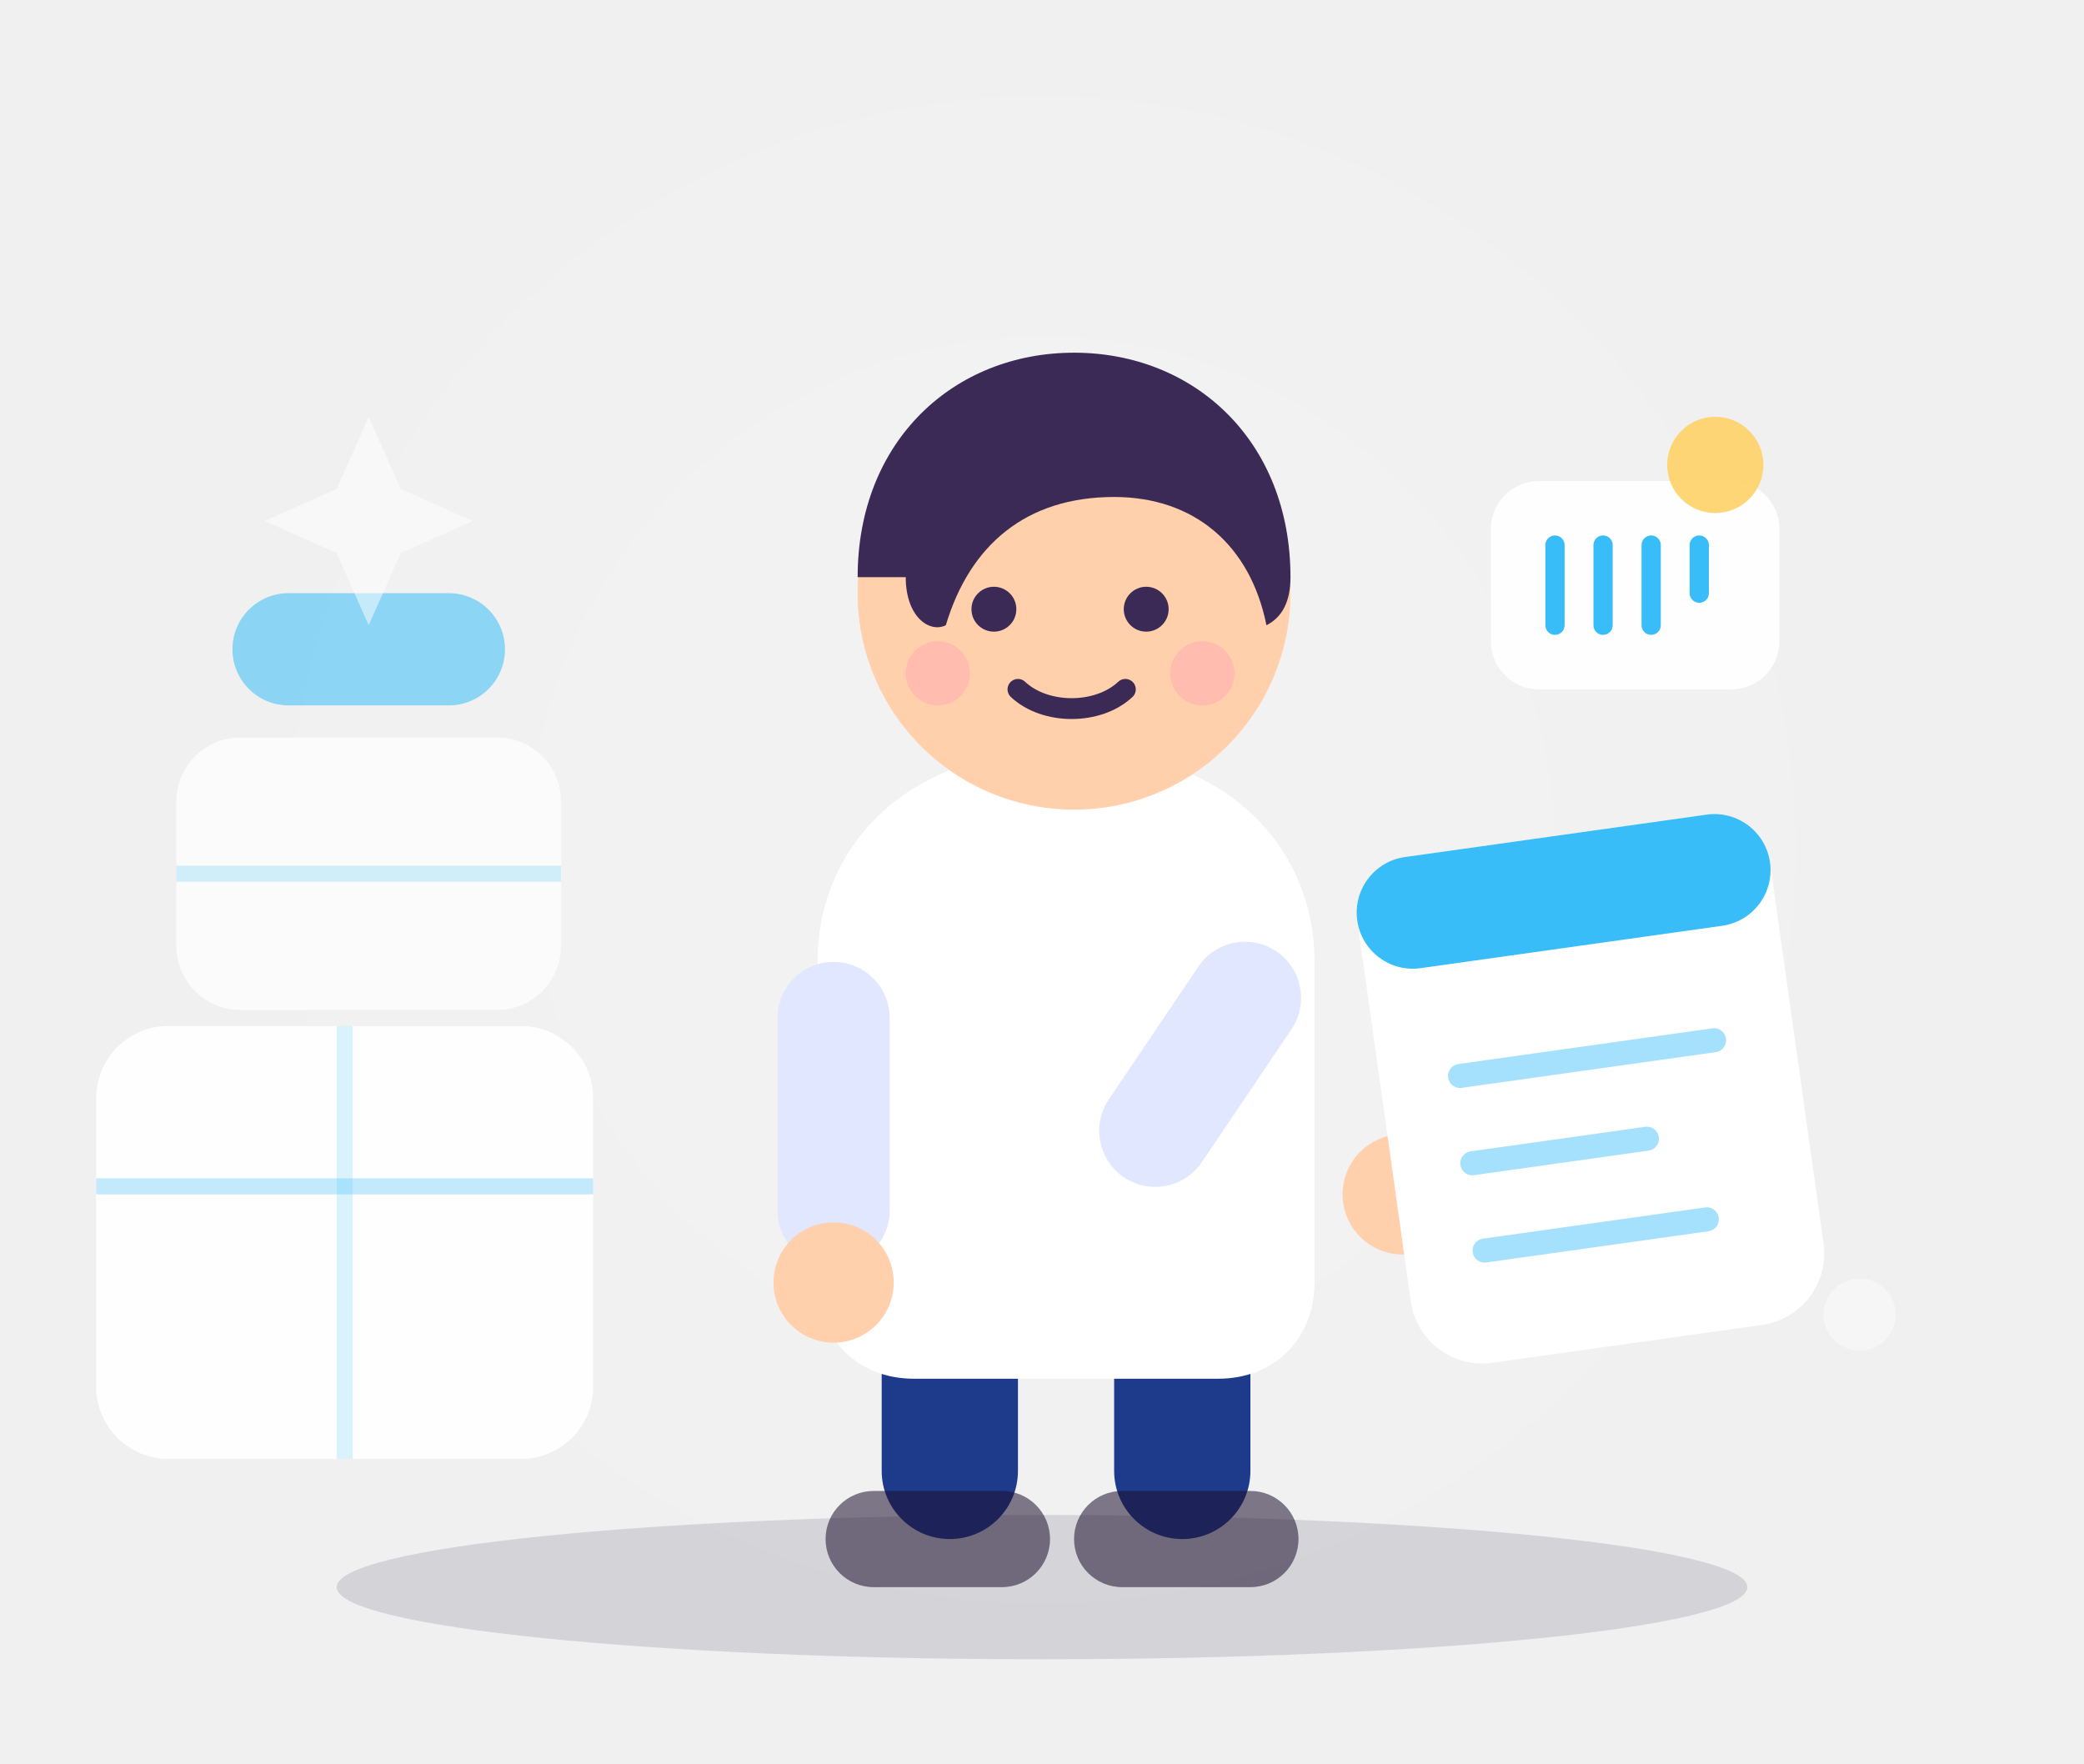
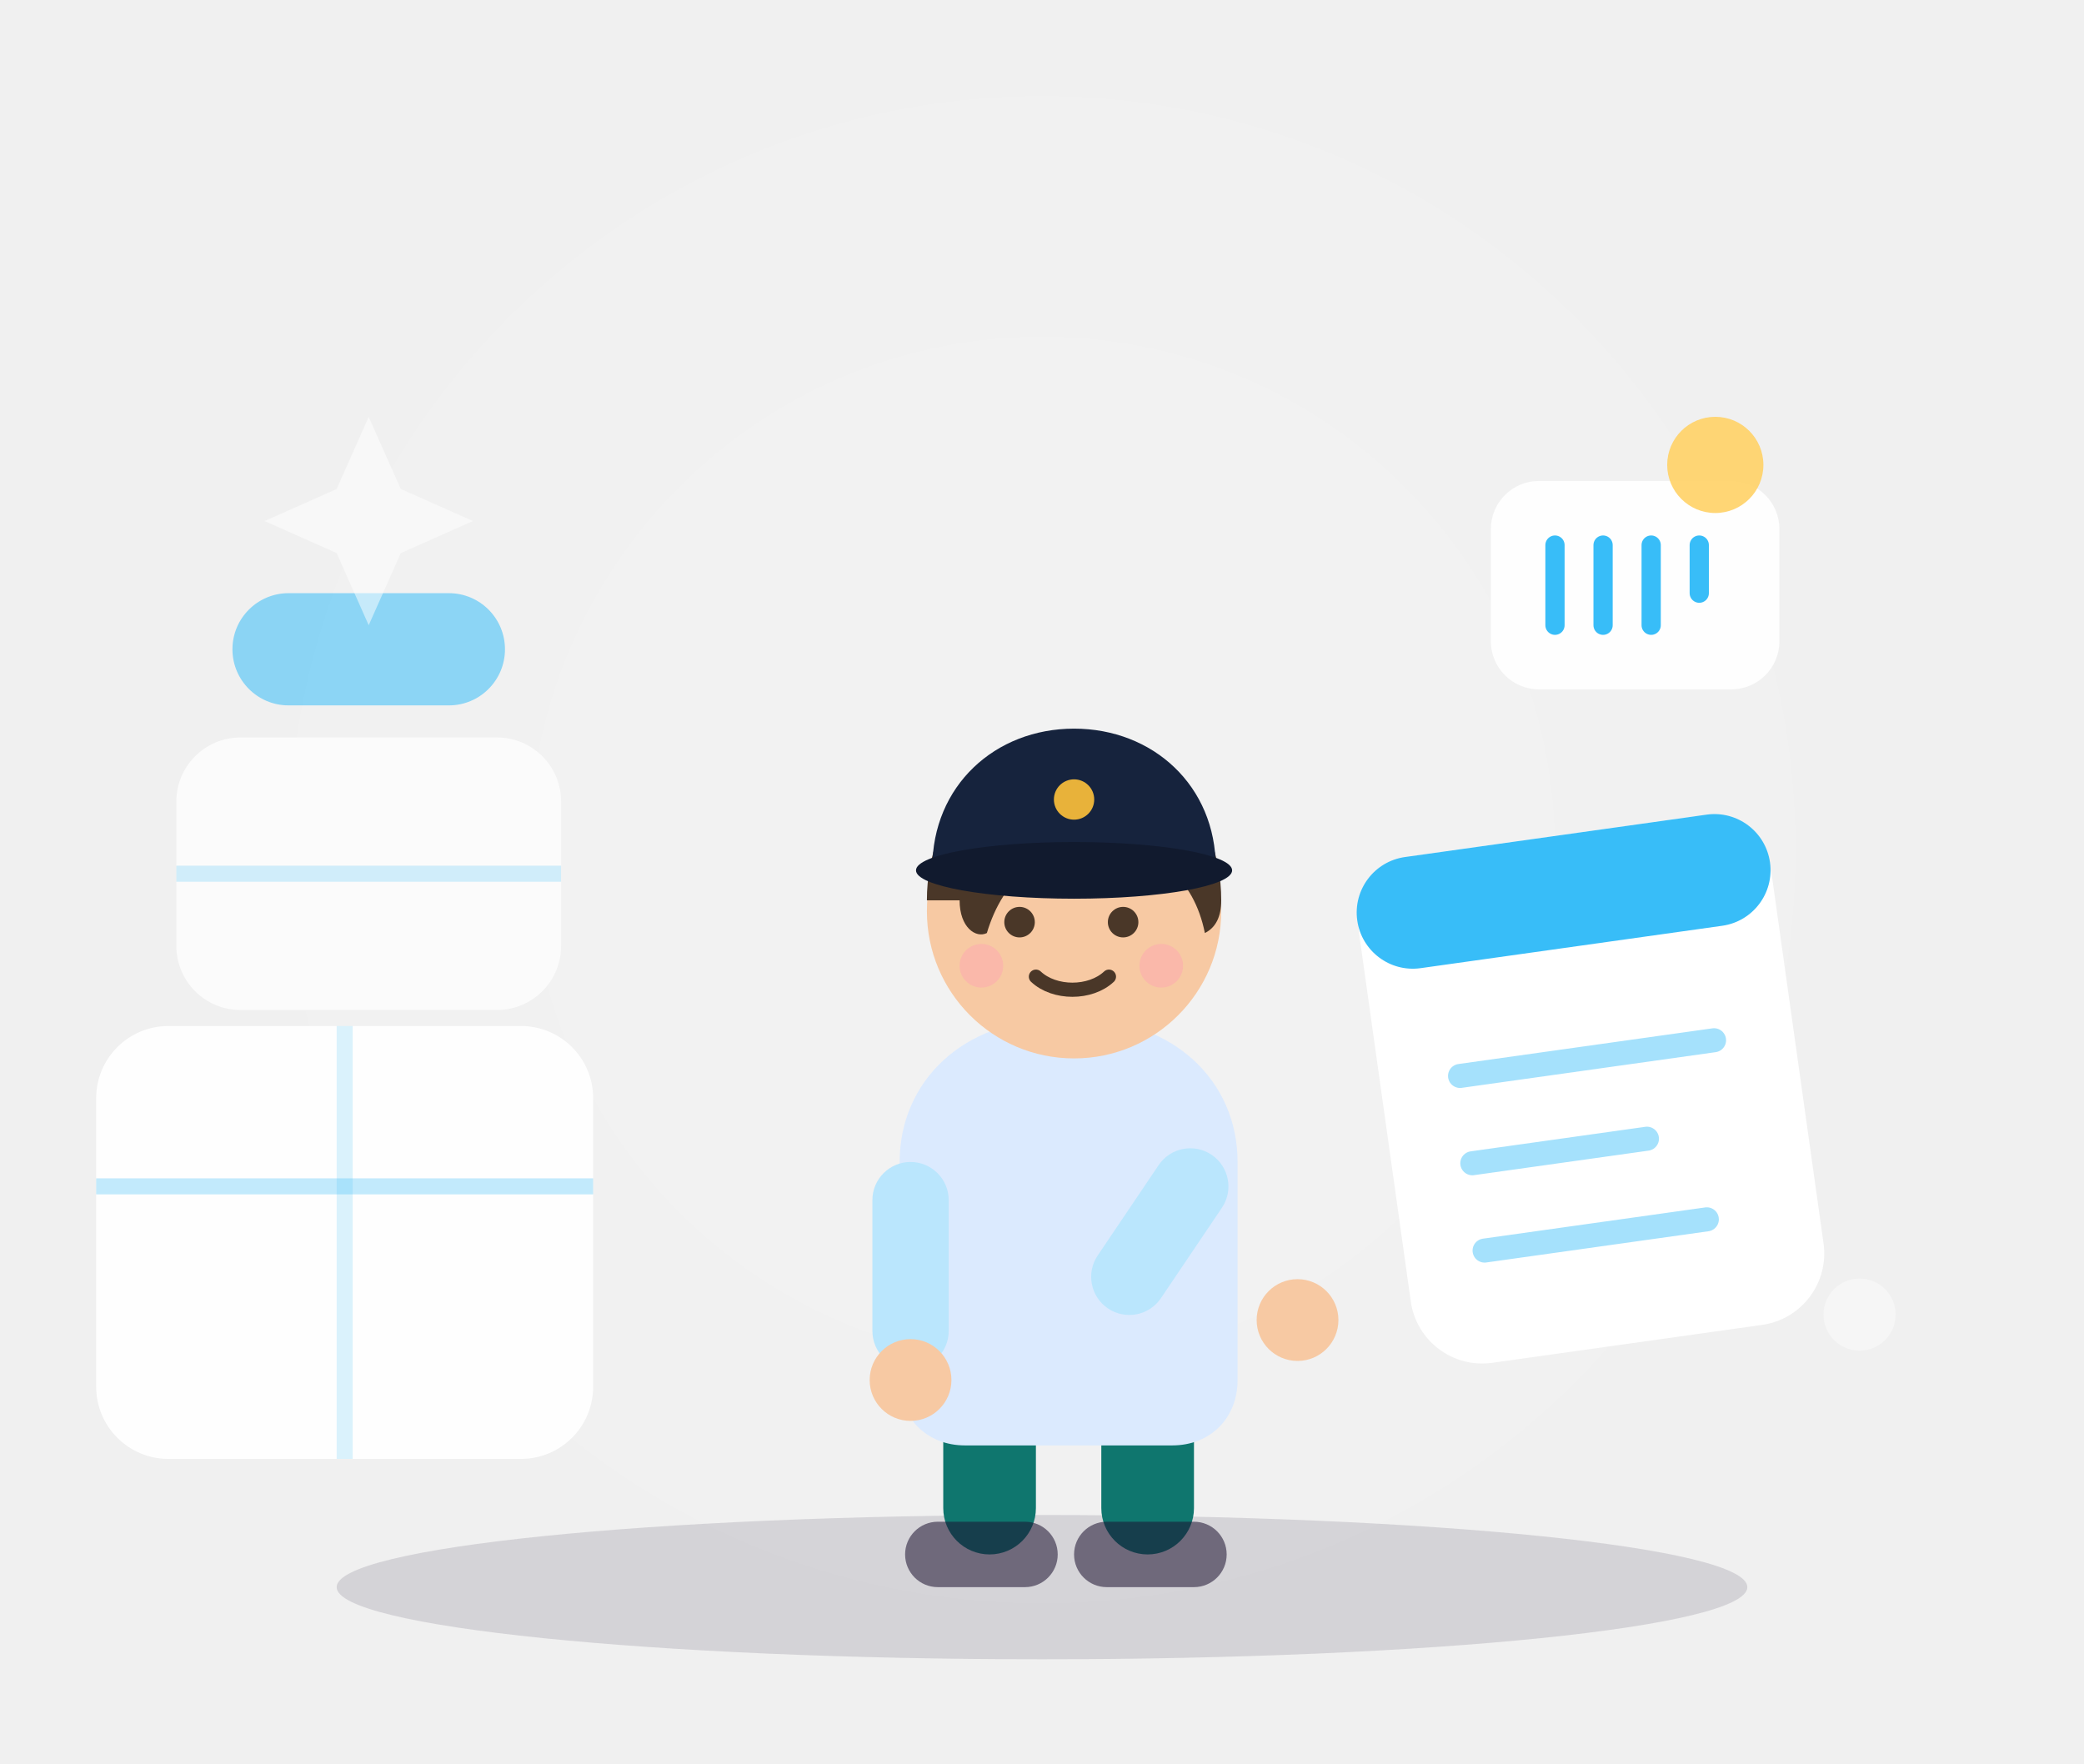
<svg xmlns="http://www.w3.org/2000/svg" viewBox="0 0 260 220" aria-hidden="true" focusable="false">
  <circle cx="130" cy="106" r="94" fill="#ffffff" opacity=".10" />
  <circle cx="130" cy="106" r="64" fill="#ffffff" opacity=".07" />
  <ellipse cx="130" cy="198" rx="88" ry="9" fill="#1b1030" opacity=".13" />
  <g>
    <rect x="12" y="128" width="62" height="54" rx="9" fill="#ffffff" opacity=".95" />
    <path d="M12 148h62" stroke="#38bdf8" stroke-opacity=".3" stroke-width="2" />
    <path d="M43 128v54" stroke="#38bdf8" stroke-opacity=".18" stroke-width="2" />
    <rect x="22" y="92" width="48" height="34" rx="8" fill="#ffffff" opacity=".72" />
    <path d="M22 109h48" stroke="#38bdf8" stroke-opacity=".22" stroke-width="2" />
    <rect x="29" y="74" width="34" height="14" rx="7" fill="#38bdf8" opacity=".55" />
  </g>
-   <g>
-     <rect x="110" y="158" width="17" height="34" rx="8.5" fill="#1e3a8a" />
-     <rect x="139" y="158" width="17" height="34" rx="8.5" fill="#1e3a8a" />
+   <g transform="translate(134 198) scale(0.68) translate(-134 -198)">
+     <rect x="110" y="158" width="17" height="34" rx="8.5" fill="#0f766e" />
+     <rect x="139" y="158" width="17" height="34" rx="8.5" fill="#0f766e" />
    <rect x="103" y="186" width="28" height="12" rx="6" fill="#1b1030" opacity=".55" />
    <rect x="134" y="186" width="28" height="12" rx="6" fill="#1b1030" opacity=".55" />
-     <path d="M124 92h20v12a10 10 0 0 1-20 0z" fill="#f0b98d" />
-     <path d="M102 120c0-15 12-26 28-26h6c16 0 28 11 28 26v40c0 7-5 12-12 12h-38c-7 0-12-5-12-12z" fill="#ffffff" />
-     <rect x="97" y="120" width="14" height="38" rx="7" fill="#e0e7ff" />
-     <circle cx="104" cy="160" r="7.5" fill="#ffd0ab" />
-     <rect x="150" y="118" width="14" height="34" rx="7" fill="#e0e7ff" transform="rotate(34 157 122)" />
-     <circle cx="175" cy="149" r="7.5" fill="#ffd0ab" />
-     <circle cx="134" cy="74" r="27" fill="#ffd0ab" />
-     <path d="M107 72c0-17 12-28 27-28s27 11 27 28c0 3-1 5-3 6-2-10-9-16-19-16-11 0-18 6-21 16-2 1-5-1-5-6z" fill="#3b2a55" />
-     <circle cx="124" cy="76" r="2.8" fill="#3b2a55" />
-     <circle cx="143" cy="76" r="2.8" fill="#3b2a55" />
-     <path d="M127 86c3.4 3.2 10 3.2 13.4 0" stroke="#3b2a55" stroke-width="2.6" stroke-linecap="round" fill="none" />
+     <path d="M124 92h20v12a10 10 0 0 1-20 0z" fill="#e6b48f" />
+     <path d="M102 120c0-15 12-26 28-26h6c16 0 28 11 28 26v40c0 7-5 12-12 12h-38c-7 0-12-5-12-12z" fill="#dbeafe" />
+     <rect x="97" y="120" width="14" height="38" rx="7" fill="#bae6fd" />
+     <circle cx="104" cy="160" r="7.5" fill="#f7c9a3" />
+     <rect x="150" y="118" width="14" height="34" rx="7" fill="#bae6fd" transform="rotate(34 157 122)" />
+     <circle cx="175" cy="149" r="7.5" fill="#f7c9a3" />
+     <circle cx="134" cy="74" r="27" fill="#f7c9a3" />
+     <path d="M107 72c0-17 12-28 27-28s27 11 27 28c0 3-1 5-3 6-2-10-9-16-19-16-11 0-18 6-21 16-2 1-5-1-5-6z" fill="#4a3728" />
+     <circle cx="124" cy="76" r="2.8" fill="#4a3728" />
+     <circle cx="143" cy="76" r="2.8" fill="#4a3728" />
+     <path d="M127 86c3.4 3.2 10 3.2 13.4 0" stroke="#4a3728" stroke-width="2.6" stroke-linecap="round" fill="none" />
    <circle cx="117" cy="84" r="4" fill="#ff9db3" opacity=".4" />
    <circle cx="150" cy="84" r="4" fill="#ff9db3" opacity=".4" />
+     <path d="M108 66c0-15 11.5-25.5 26-25.5s26 10.5 26 25.5z" fill="#16233d" />
+     <ellipse cx="134" cy="66.5" rx="29" ry="5.2" fill="#111a2e" />
+     <circle cx="134" cy="53.5" r="3.7" fill="#e8b23a" />
  </g>
  <g transform="rotate(-8 198 132)">
    <rect x="172" y="104" width="52" height="64" rx="9" fill="#ffffff" />
    <rect x="172" y="104" width="52" height="14" rx="7" fill="#38bdf8" />
    <path d="M182 132h32" stroke="#38bdf8" stroke-width="3" stroke-linecap="round" opacity="0.45" />
    <path d="M182 143h22" stroke="#38bdf8" stroke-width="3" stroke-linecap="round" opacity="0.45" />
    <path d="M182 154h28" stroke="#38bdf8" stroke-width="3" stroke-linecap="round" opacity="0.45" />
  </g>
  <g>
    <rect x="186" y="60" width="36" height="26" rx="6" fill="#ffffff" opacity=".9" />
    <path d="M194 68v10M200 68v10M206 68v10M212 68v6" stroke="#38bdf8" stroke-width="2.4" stroke-linecap="round" />
  </g>
  <path d="M46 52l4 9 9 4-9 4-4 9-4-9-9-4 9-4z" fill="#ffffff" opacity=".5" />
  <circle cx="232" cy="164" r="4.5" fill="#ffffff" opacity=".38" />
  <circle cx="214" cy="58" r="6" fill="#ffd166" opacity=".9" />
</svg>
